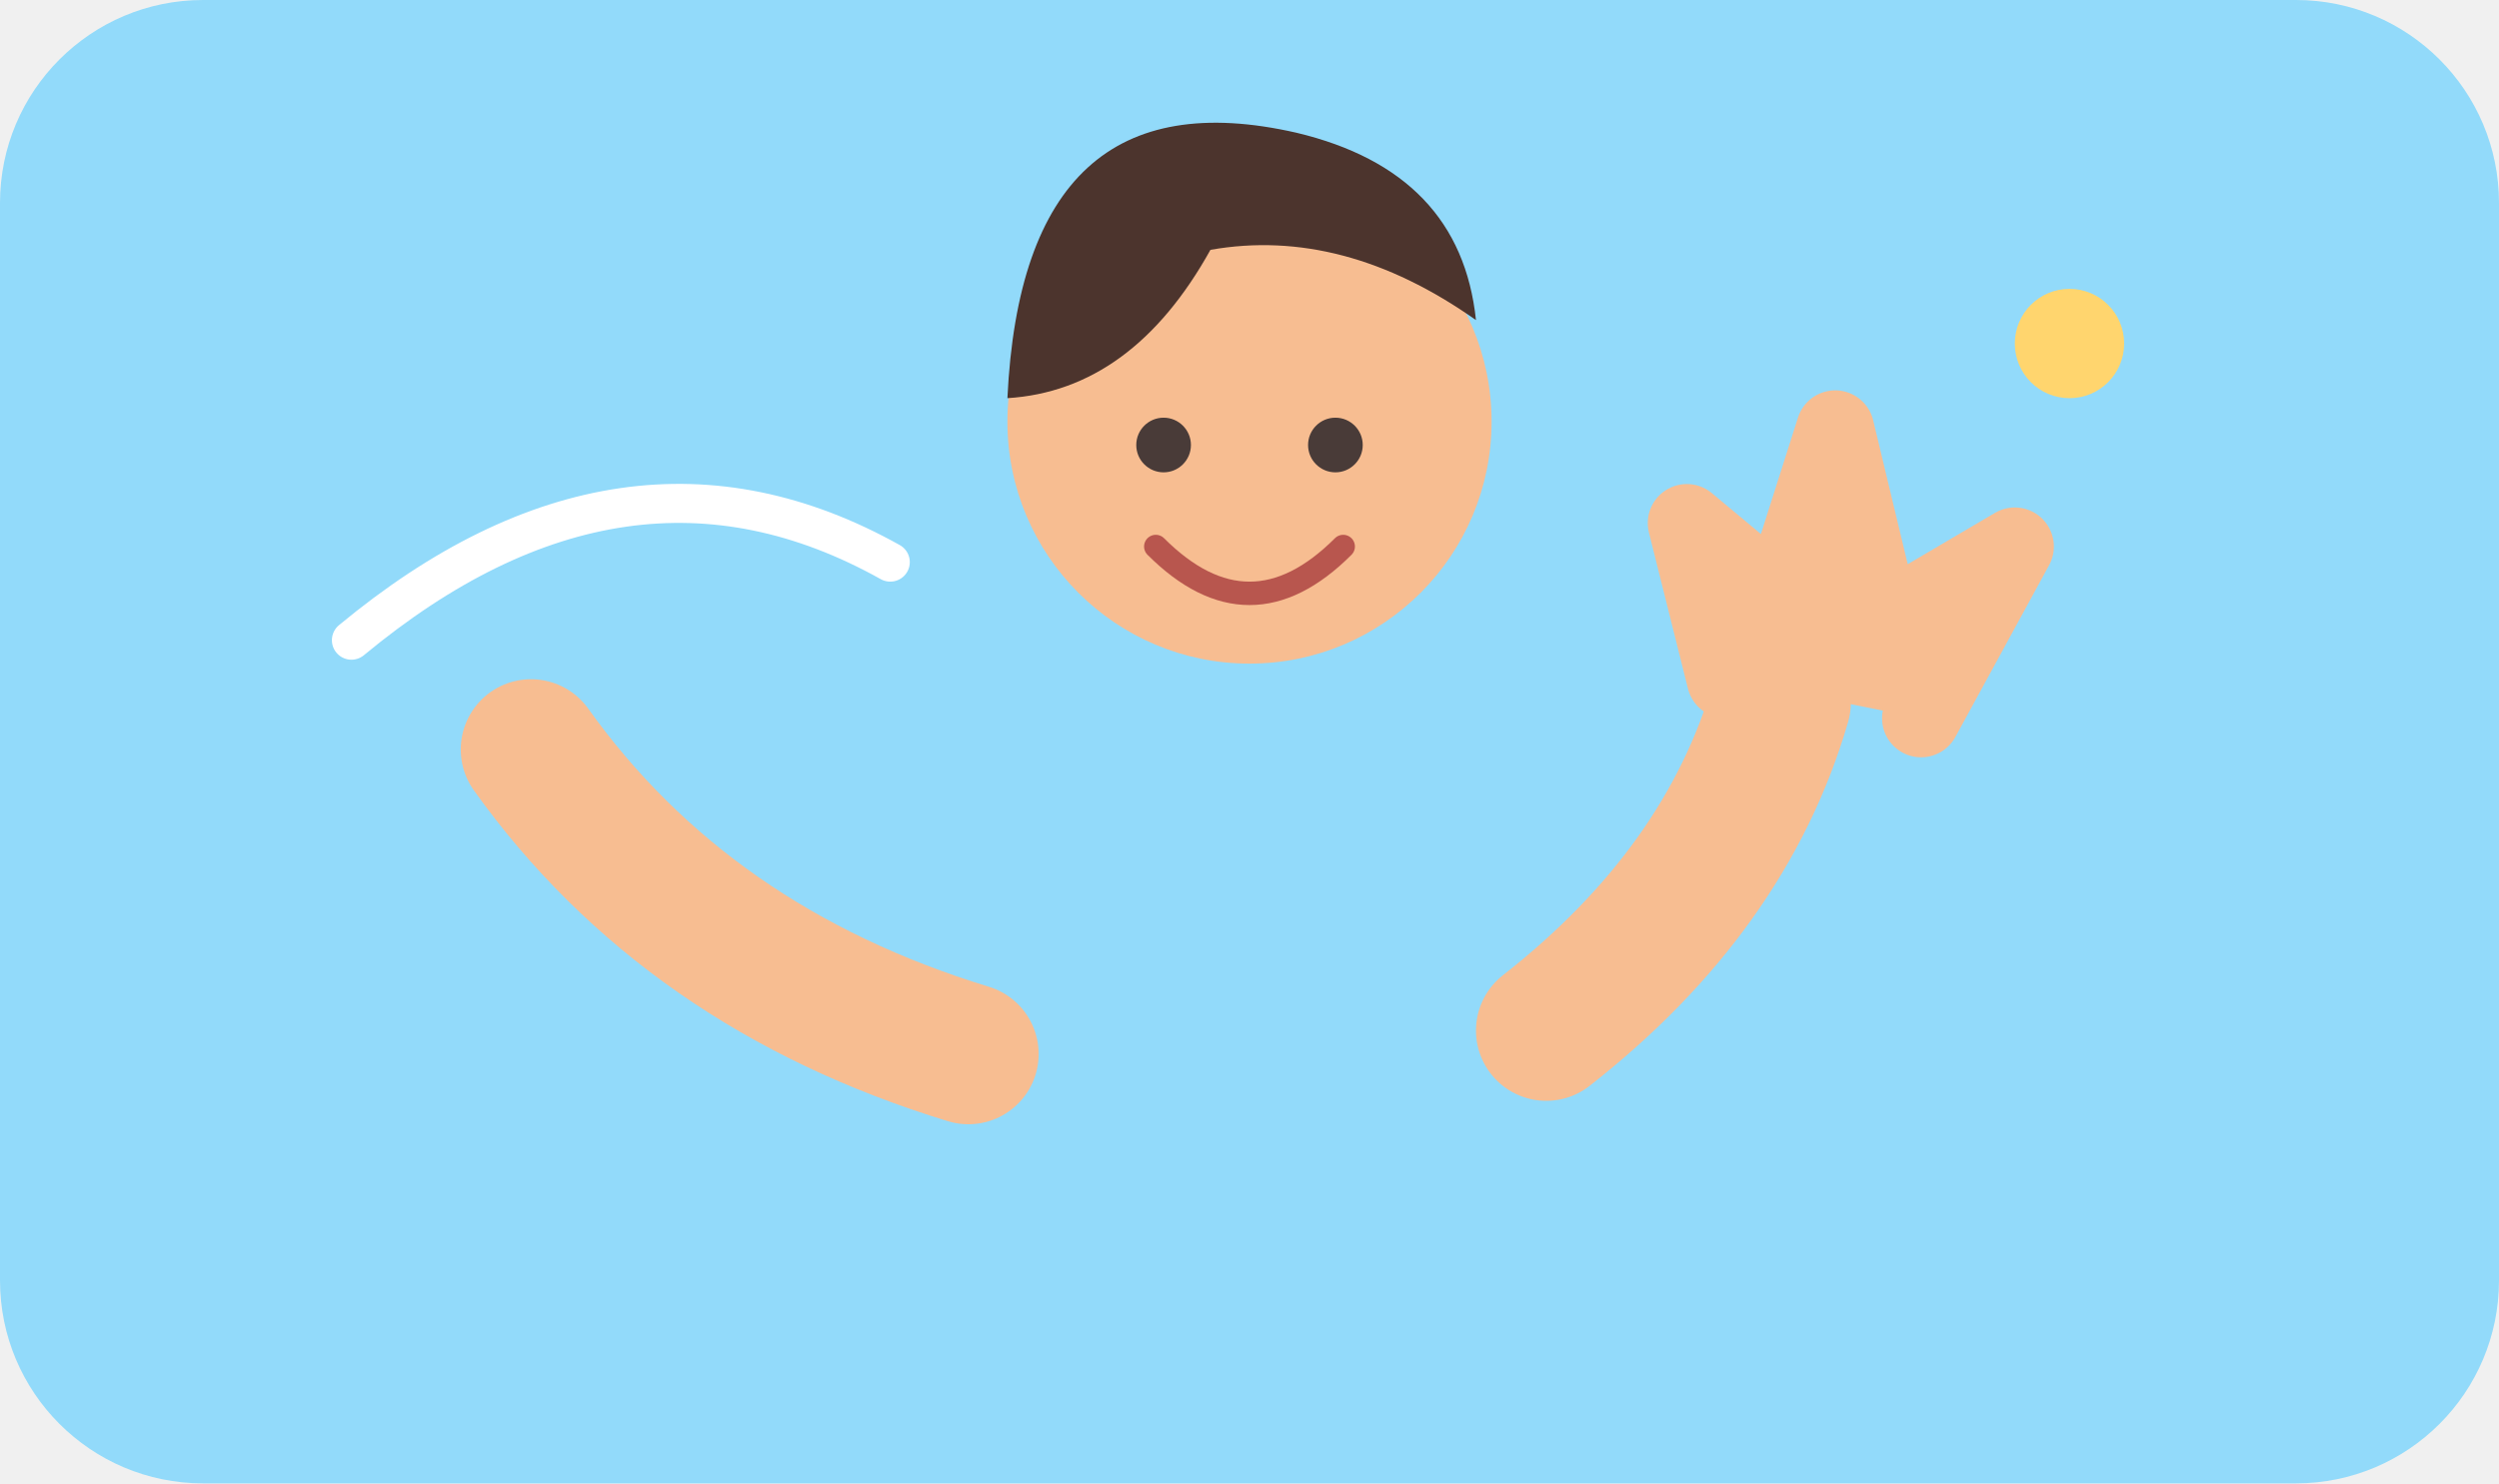
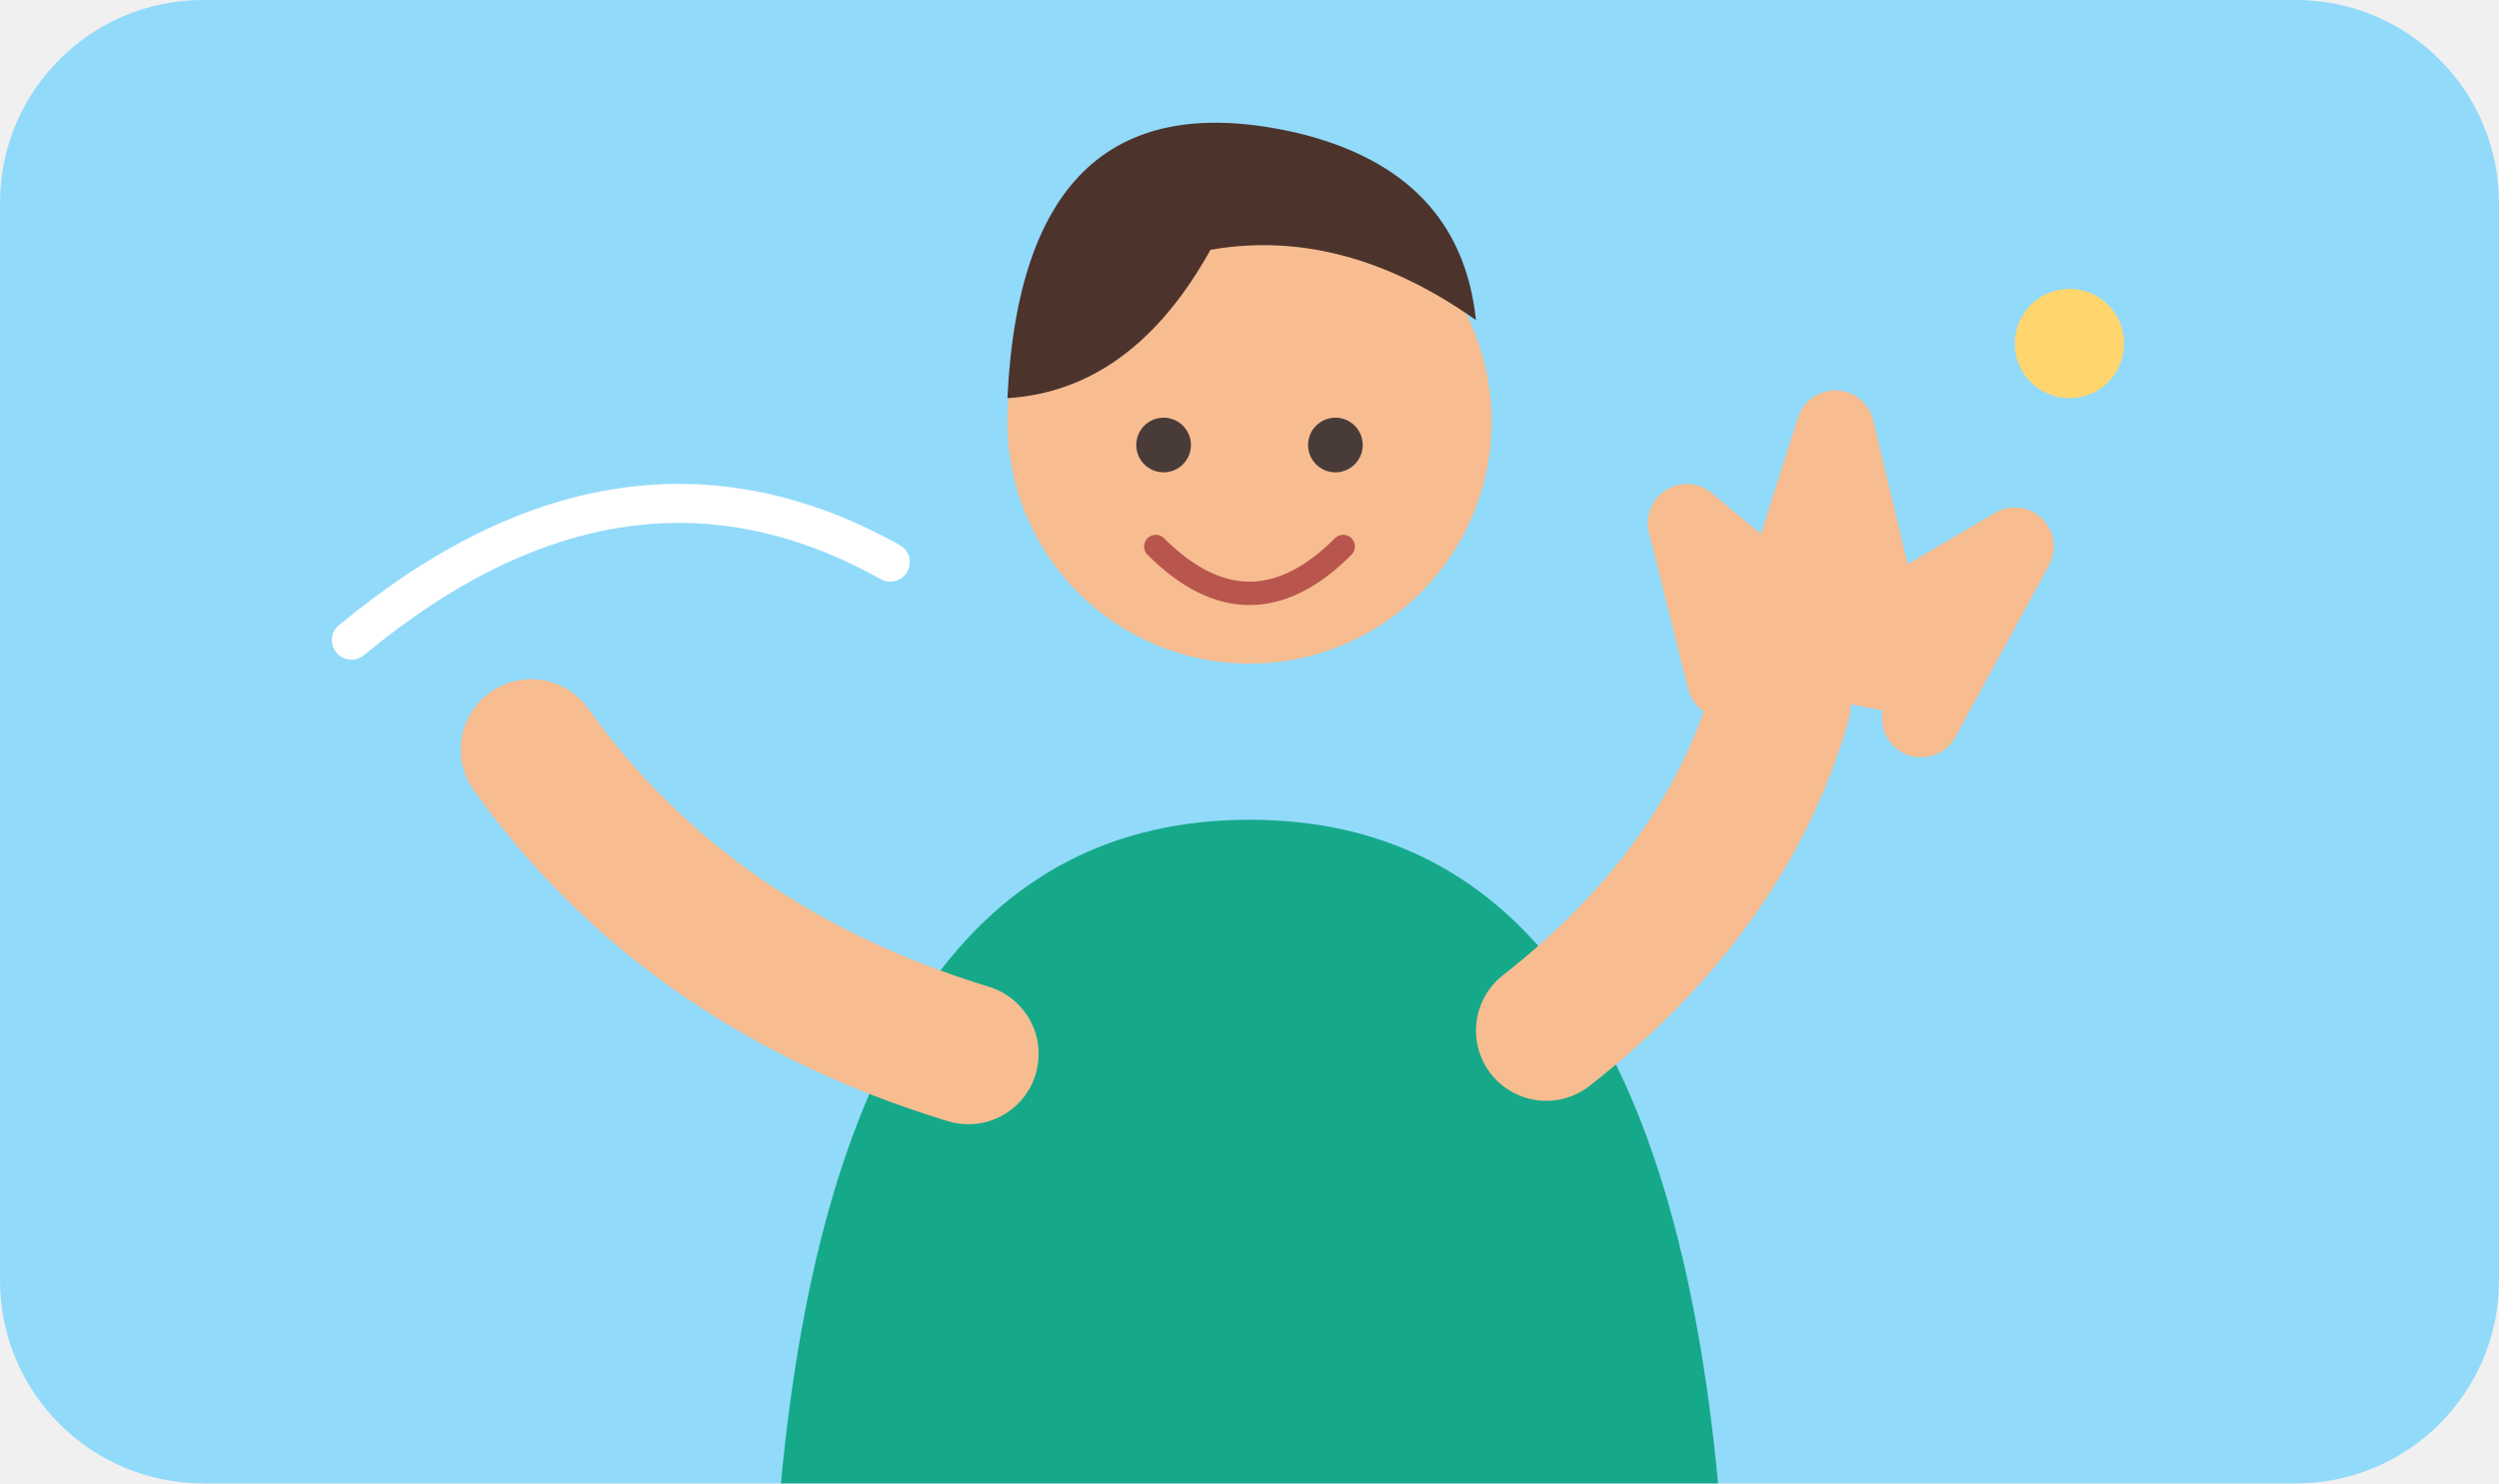
<svg xmlns="http://www.w3.org/2000/svg" viewBox="0 0 320 190">
  <rect width="320" height="190" rx="26" fill="#92dafa" />
  <circle cx="160" cy="54" r="31" fill="#f7bd91" />
  <path d="M129 51q2-42 37-34 21 5 23 24-17-12-34-9-10 18-26 19" fill="#4c342d" />
  <circle cx="149" cy="57" r="3.5" fill="#493b38" />
  <circle cx="171" cy="57" r="3.5" fill="#493b38" />
  <path d="M148 70q12 12 24 0" fill="none" stroke="#b8564e" stroke-width="3" stroke-linecap="round" />
-   <path d="MM100 190q8-85 60-85t60 85" fill="#15a989" />
+   <path d="M100 190q8-85 60-85t60 85" fill="#15a989" />
  <path d="M124 135q-36-11-56-39" fill="none" stroke="#f7bd91" stroke-width="18" stroke-linecap="round" stroke-linejoin="round" />
  <path d="M198 132q23-18 30-42" fill="none" stroke="#f7bd91" stroke-width="18" stroke-linecap="round" stroke-linejoin="round" />
  <path d="M221 87l-5-20 12 10 7-22 6 25 17-10-12 22" fill="#f7bd91" stroke="#f7bd91" stroke-width="10" stroke-linecap="round" stroke-linejoin="round" />
  <path d="M45 82q35-29 69-10" fill="none" stroke="#fff" stroke-width="5" stroke-linecap="round" />
  <circle cx="265" cy="44" r="7" fill="#ffd56e" />
</svg>
